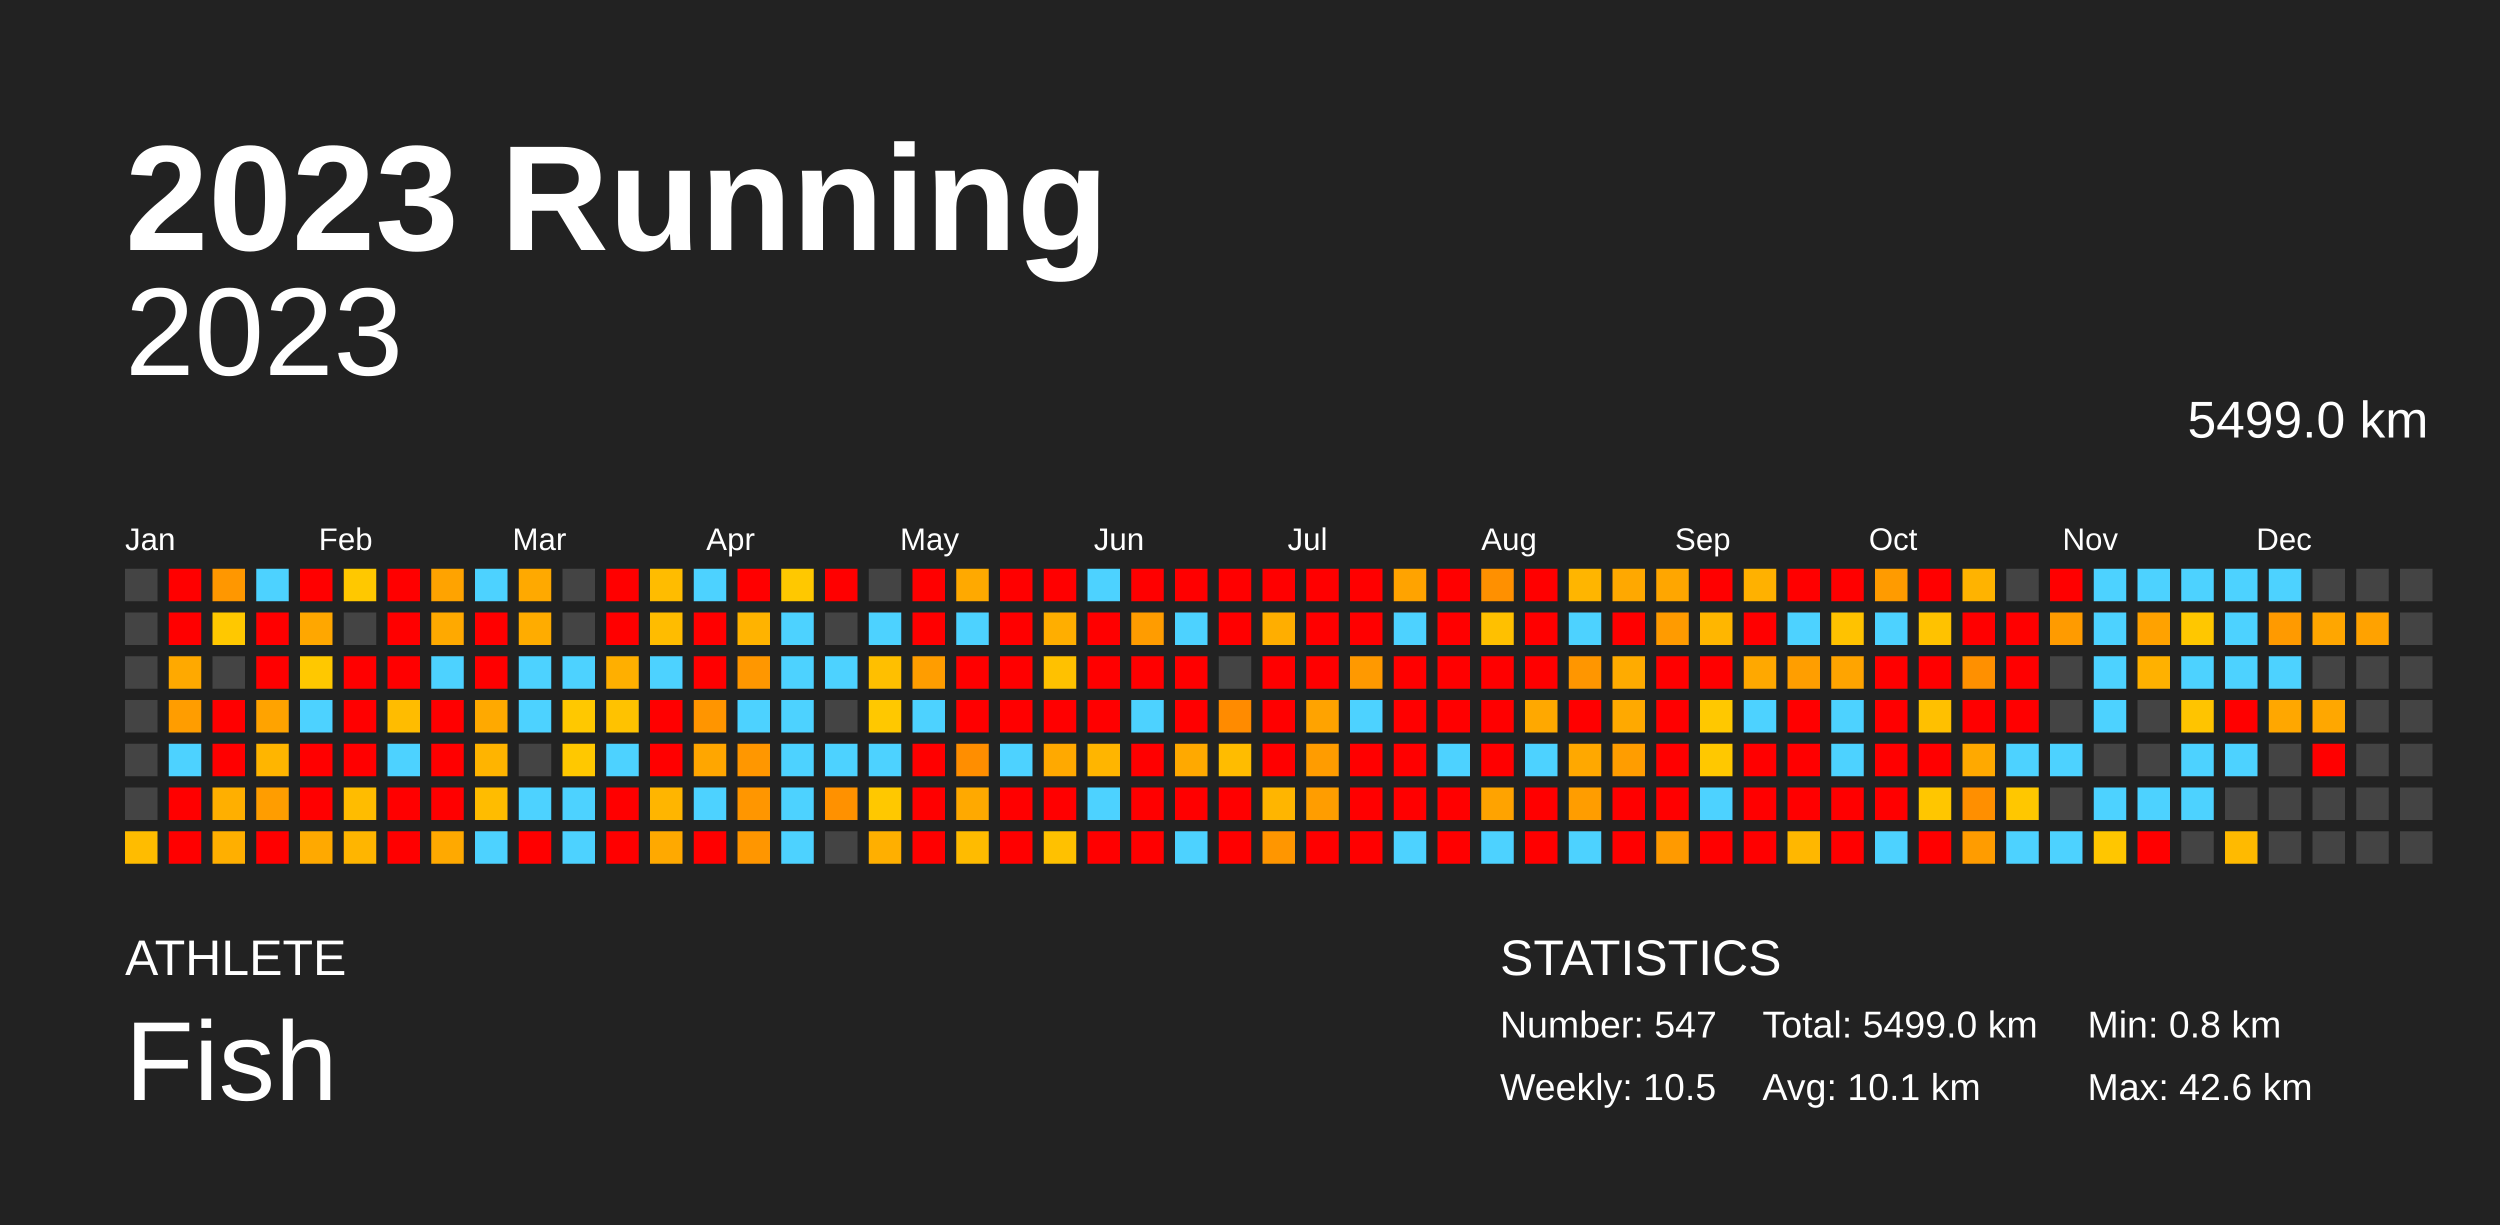
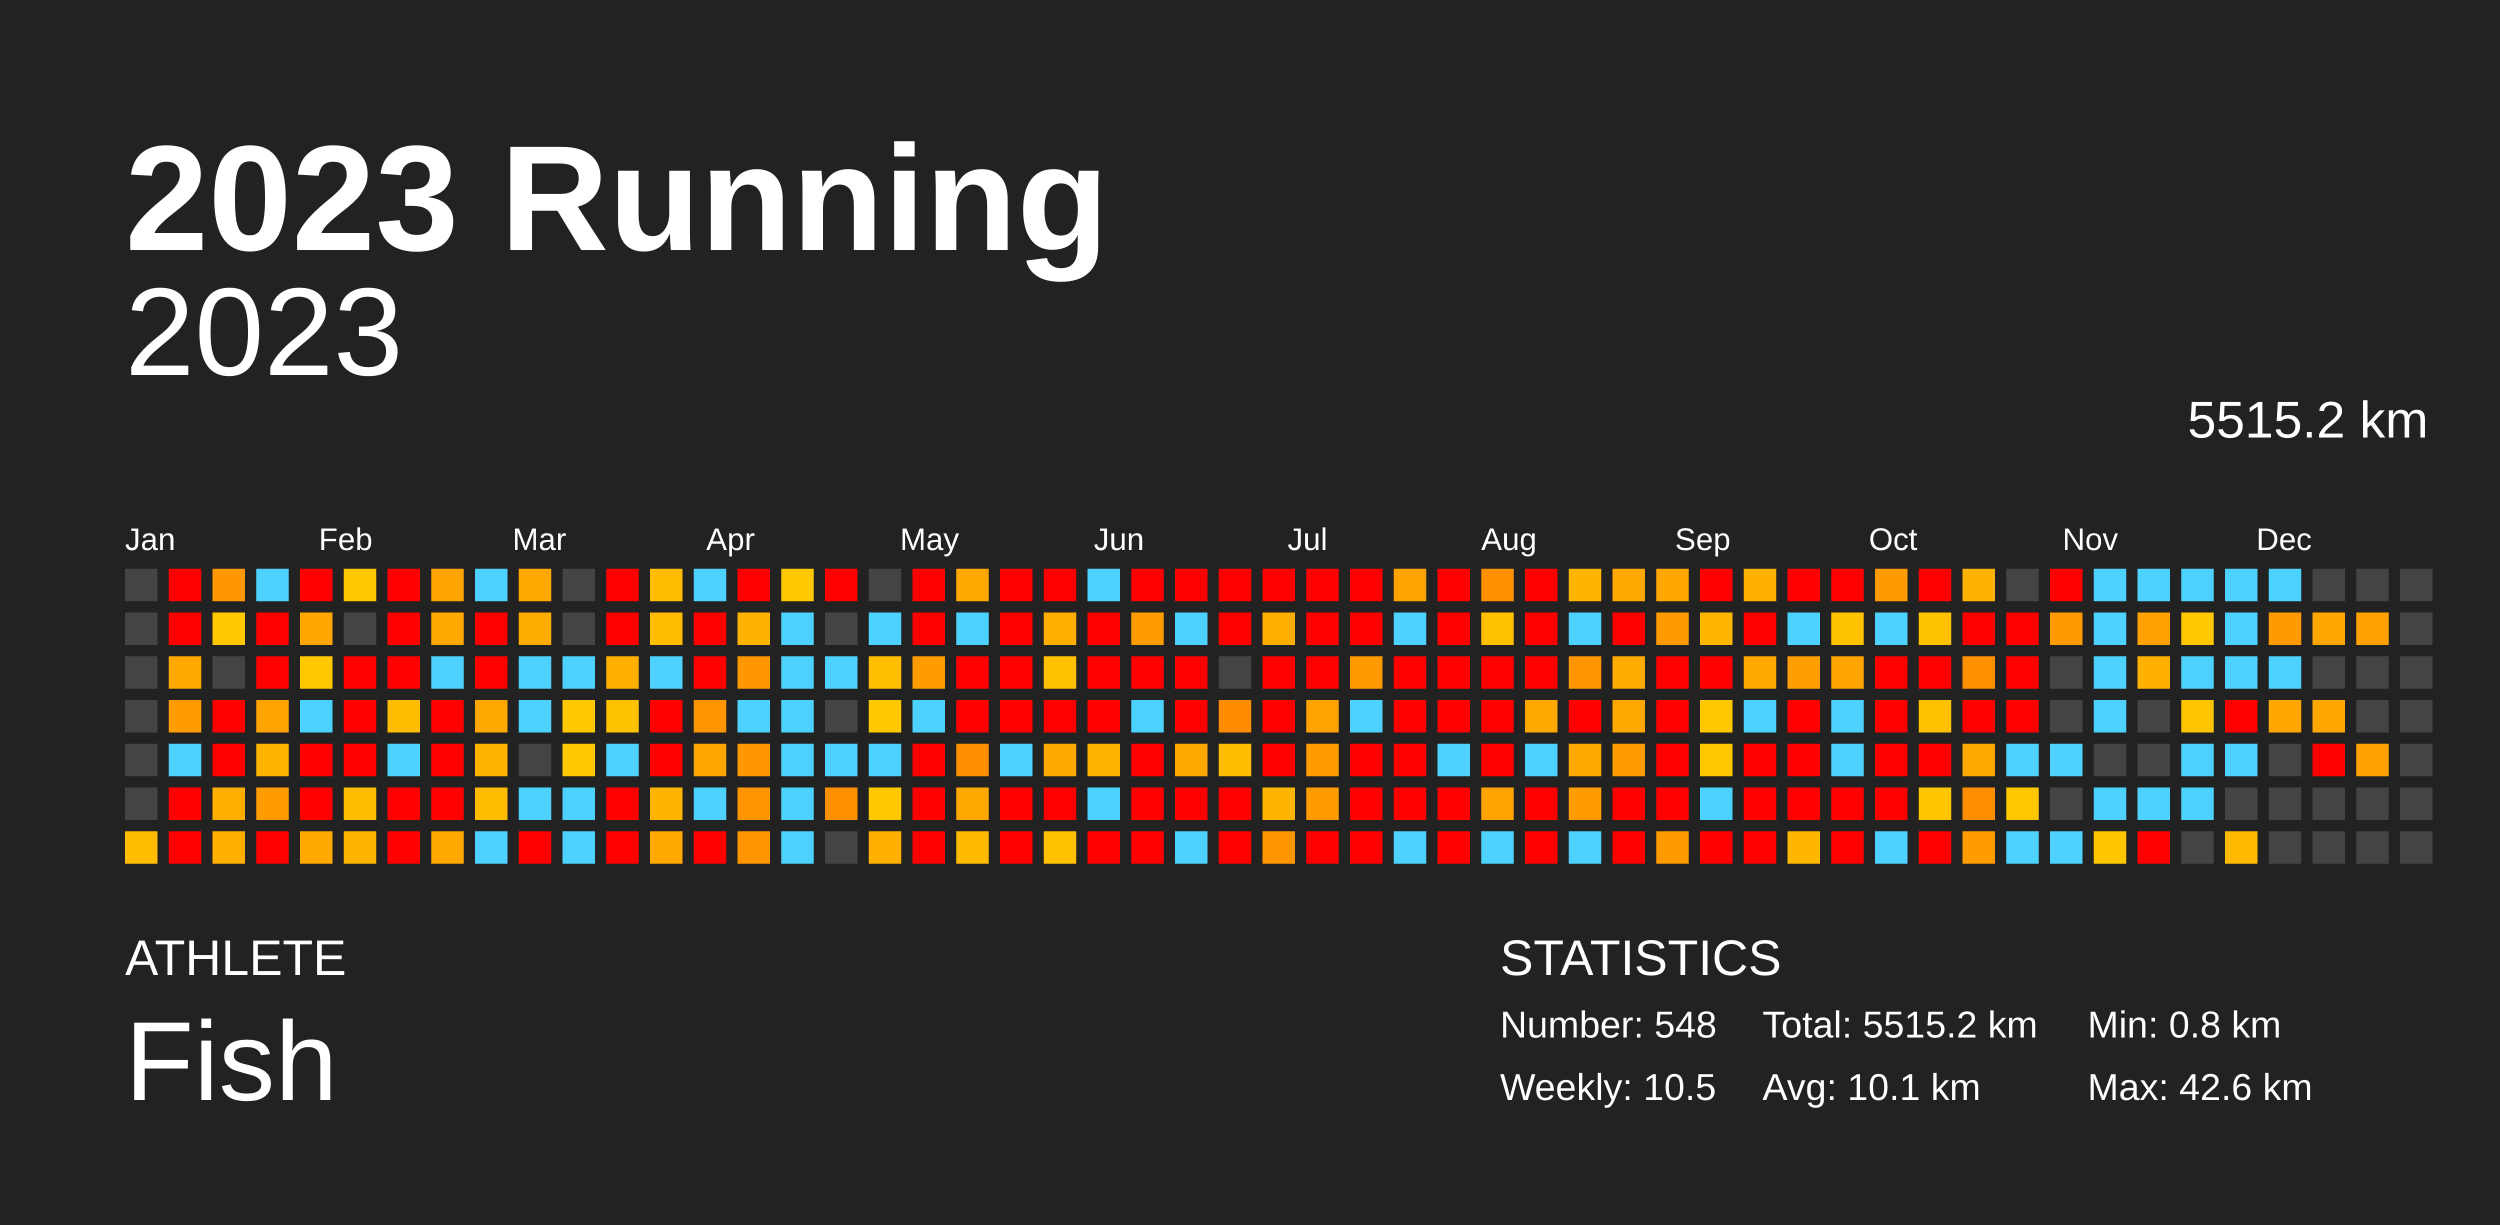
<svg xmlns="http://www.w3.org/2000/svg" baseProfile="full" height="98mm" version="1.1" viewBox="0,0,200,98" width="200mm">
  <defs />
  <rect fill="#222222" height="98" width="200" x="0" y="0" />
  <text fill="#FFFFFF" style="font-size:12px; font-family:Arial; font-weight:bold;" x="10" y="20">2023 Running</text>
  <text fill="#FFFFFF" style="font-size:4px; font-family:Arial" x="10" y="78">ATHLETE</text>
  <text fill="#FFFFFF" style="font-size:9px; font-family:Arial" x="10" y="88">Fish</text>
  <text fill="#FFFFFF" style="font-size:4px; font-family:Arial" x="120" y="78">STATISTICS</text>
-   <text fill="#FFFFFF" style="font-size:3px; font-family:Arial" x="120" y="83">Number: 547</text>
+   <text fill="#FFFFFF" style="font-size:3px; font-family:Arial" x="120" y="83">Number: 548</text>
  <text fill="#FFFFFF" style="font-size:3px; font-family:Arial" x="120" y="88">Weekly: 10.5</text>
-   <text fill="#FFFFFF" style="font-size:3px; font-family:Arial" x="141" y="83">Total: 5499.0 km</text>
+   <text fill="#FFFFFF" style="font-size:3px; font-family:Arial" x="141" y="83">Total: 5515.2 km</text>
  <text fill="#FFFFFF" style="font-size:3px; font-family:Arial" x="141" y="88">Avg: 10.1 km</text>
  <text fill="#FFFFFF" style="font-size:3px; font-family:Arial" x="167" y="83">Min: 0.8 km</text>
  <text fill="#FFFFFF" style="font-size:3px; font-family:Arial" x="167" y="88">Max: 42.6 km</text>
  <text alignment-baseline="hanging" fill="#FFFFFF" style="font-size:10.0px; font-family:Arial;" x="10" y="30">2023</text>
-   <text alignment-baseline="hanging" fill="#FFFFFF" style="font-size:4.125px; font-family:Arial;" x="175" y="35">5499.0 km</text>
+   <text alignment-baseline="hanging" fill="#FFFFFF" style="font-size:4.125px; font-family:Arial;" x="175" y="35">5515.2 km</text>
  <text fill="#FFFFFF" style="font-size:2.5px; font-family:Arial" x="10.0" y="44">Jan</text>
  <text fill="#FFFFFF" style="font-size:2.5px; font-family:Arial" x="25.5" y="44">Feb</text>
  <text fill="#FFFFFF" style="font-size:2.5px; font-family:Arial" x="41.0" y="44">Mar</text>
  <text fill="#FFFFFF" style="font-size:2.5px; font-family:Arial" x="56.5" y="44">Apr</text>
  <text fill="#FFFFFF" style="font-size:2.5px; font-family:Arial" x="72.0" y="44">May</text>
  <text fill="#FFFFFF" style="font-size:2.5px; font-family:Arial" x="87.5" y="44">Jun</text>
  <text fill="#FFFFFF" style="font-size:2.5px; font-family:Arial" x="103.0" y="44">Jul</text>
  <text fill="#FFFFFF" style="font-size:2.5px; font-family:Arial" x="118.5" y="44">Aug</text>
  <text fill="#FFFFFF" style="font-size:2.5px; font-family:Arial" x="134.0" y="44">Sep</text>
  <text fill="#FFFFFF" style="font-size:2.5px; font-family:Arial" x="149.5" y="44">Oct</text>
  <text fill="#FFFFFF" style="font-size:2.5px; font-family:Arial" x="165.0" y="44">Nov</text>
  <text fill="#FFFFFF" style="font-size:2.5px; font-family:Arial" x="180.5" y="44">Dec</text>
  <rect fill="#444444" height="2.6" width="2.6" x="10.0" y="45.5" />
  <rect fill="#444444" height="2.6" width="2.6" x="10.0" y="49.0" />
  <rect fill="#444444" height="2.6" width="2.6" x="10.0" y="52.5" />
  <rect fill="#444444" height="2.6" width="2.6" x="10.0" y="56.0" />
  <rect fill="#444444" height="2.6" width="2.6" x="10.0" y="59.5" />
  <rect fill="#444444" height="2.6" width="2.6" x="10.0" y="63.0" />
  <rect fill="#ffbc00" height="2.6" width="2.6" x="10.0" y="66.5" />
  <rect fill="red" height="2.6" width="2.6" x="13.5" y="45.5" />
  <rect fill="red" height="2.6" width="2.6" x="13.5" y="49.0" />
  <rect fill="#ffa900" height="2.6" width="2.6" x="13.5" y="52.5" />
  <rect fill="#ff9d00" height="2.6" width="2.6" x="13.5" y="56.0" />
  <rect fill="#4dd2ff" height="2.6" width="2.6" x="13.5" y="59.5" />
  <rect fill="red" height="2.6" width="2.6" x="13.5" y="63.0" />
  <rect fill="red" height="2.6" width="2.6" x="13.5" y="66.5" />
  <rect fill="#ff9700" height="2.6" width="2.6" x="17.0" y="45.5" />
  <rect fill="#ffc800" height="2.6" width="2.6" x="17.0" y="49.0" />
  <rect fill="#444444" height="2.6" width="2.6" x="17.0" y="52.5" />
  <rect fill="red" height="2.6" width="2.6" x="17.0" y="56.0" />
  <rect fill="red" height="2.6" width="2.6" x="17.0" y="59.5" />
  <rect fill="#ffaf00" height="2.6" width="2.6" x="17.0" y="63.0" />
  <rect fill="#ffaf00" height="2.6" width="2.6" x="17.0" y="66.5" />
  <rect fill="#4dd2ff" height="2.6" width="2.6" x="20.5" y="45.5" />
  <rect fill="red" height="2.6" width="2.6" x="20.5" y="49.0" />
  <rect fill="red" height="2.6" width="2.6" x="20.5" y="52.5" />
  <rect fill="#ffa300" height="2.6" width="2.6" x="20.5" y="56.0" />
  <rect fill="#ffb500" height="2.6" width="2.6" x="20.5" y="59.5" />
  <rect fill="#ff9d00" height="2.6" width="2.6" x="20.5" y="63.0" />
  <rect fill="red" height="2.6" width="2.6" x="20.5" y="66.5" />
  <rect fill="red" height="2.6" width="2.6" x="24.0" y="45.5" />
  <rect fill="#ffa700" height="2.6" width="2.6" x="24.0" y="49.0" />
  <rect fill="#ffc800" height="2.6" width="2.6" x="24.0" y="52.5" />
  <rect fill="#4dd2ff" height="2.6" width="2.6" x="24.0" y="56.0" />
  <rect fill="red" height="2.6" width="2.6" x="24.0" y="59.5" />
  <rect fill="red" height="2.6" width="2.6" x="24.0" y="63.0" />
  <rect fill="#ffa900" height="2.6" width="2.6" x="24.0" y="66.5" />
  <rect fill="#ffc800" height="2.6" width="2.6" x="27.5" y="45.5" />
  <rect fill="#444444" height="2.6" width="2.6" x="27.5" y="49.0" />
  <rect fill="red" height="2.6" width="2.6" x="27.5" y="52.5" />
  <rect fill="red" height="2.6" width="2.6" x="27.5" y="56.0" />
  <rect fill="red" height="2.6" width="2.6" x="27.5" y="59.5" />
  <rect fill="#ffbc00" height="2.6" width="2.6" x="27.5" y="63.0" />
  <rect fill="#ffb500" height="2.6" width="2.6" x="27.5" y="66.5" />
  <rect fill="red" height="2.6" width="2.6" x="31.0" y="45.5" />
  <rect fill="red" height="2.6" width="2.6" x="31.0" y="49.0" />
  <rect fill="red" height="2.6" width="2.6" x="31.0" y="52.5" />
  <rect fill="#ffbc00" height="2.6" width="2.6" x="31.0" y="56.0" />
  <rect fill="#4dd2ff" height="2.6" width="2.6" x="31.0" y="59.5" />
  <rect fill="red" height="2.6" width="2.6" x="31.0" y="63.0" />
  <rect fill="red" height="2.6" width="2.6" x="31.0" y="66.5" />
  <rect fill="#ffa300" height="2.6" width="2.6" x="34.5" y="45.5" />
  <rect fill="#ffa900" height="2.6" width="2.6" x="34.5" y="49.0" />
  <rect fill="#4dd2ff" height="2.6" width="2.6" x="34.5" y="52.5" />
  <rect fill="red" height="2.6" width="2.6" x="34.5" y="56.0" />
  <rect fill="red" height="2.6" width="2.6" x="34.5" y="59.5" />
  <rect fill="red" height="2.6" width="2.6" x="34.5" y="63.0" />
  <rect fill="#ffa900" height="2.6" width="2.6" x="34.5" y="66.5" />
  <rect fill="#4dd2ff" height="2.6" width="2.6" x="38.0" y="45.5" />
  <rect fill="red" height="2.6" width="2.6" x="38.0" y="49.0" />
  <rect fill="red" height="2.6" width="2.6" x="38.0" y="52.5" />
  <rect fill="#ffa900" height="2.6" width="2.6" x="38.0" y="56.0" />
  <rect fill="#ffb400" height="2.6" width="2.6" x="38.0" y="59.5" />
  <rect fill="#ffbc00" height="2.6" width="2.6" x="38.0" y="63.0" />
  <rect fill="#4dd2ff" height="2.6" width="2.6" x="38.0" y="66.5" />
  <rect fill="#ffa900" height="2.6" width="2.6" x="41.5" y="45.5" />
  <rect fill="#ffac00" height="2.6" width="2.6" x="41.5" y="49.0" />
  <rect fill="#4dd2ff" height="2.6" width="2.6" x="41.5" y="52.5" />
  <rect fill="#4dd2ff" height="2.6" width="2.6" x="41.5" y="56.0" />
  <rect fill="#444444" height="2.6" width="2.6" x="41.5" y="59.5" />
  <rect fill="#4dd2ff" height="2.6" width="2.6" x="41.5" y="63.0" />
  <rect fill="red" height="2.6" width="2.6" x="41.5" y="66.5" />
  <rect fill="#444444" height="2.6" width="2.6" x="45.0" y="45.5" />
  <rect fill="#444444" height="2.6" width="2.6" x="45.0" y="49.0" />
  <rect fill="#4dd2ff" height="2.6" width="2.6" x="45.0" y="52.5" />
  <rect fill="#ffc800" height="2.6" width="2.6" x="45.0" y="56.0" />
  <rect fill="#ffc800" height="2.6" width="2.6" x="45.0" y="59.5" />
  <rect fill="#4dd2ff" height="2.6" width="2.6" x="45.0" y="63.0" />
  <rect fill="#4dd2ff" height="2.6" width="2.6" x="45.0" y="66.5" />
  <rect fill="red" height="2.6" width="2.6" x="48.5" y="45.5" />
  <rect fill="red" height="2.6" width="2.6" x="48.5" y="49.0" />
  <rect fill="#ffaf00" height="2.6" width="2.6" x="48.5" y="52.5" />
  <rect fill="#ffc200" height="2.6" width="2.6" x="48.5" y="56.0" />
  <rect fill="#4dd2ff" height="2.6" width="2.6" x="48.5" y="59.5" />
  <rect fill="red" height="2.6" width="2.6" x="48.5" y="63.0" />
  <rect fill="red" height="2.6" width="2.6" x="48.5" y="66.5" />
  <rect fill="#ffbc00" height="2.6" width="2.6" x="52.0" y="45.5" />
  <rect fill="#ffbc00" height="2.6" width="2.6" x="52.0" y="49.0" />
  <rect fill="#4dd2ff" height="2.6" width="2.6" x="52.0" y="52.5" />
  <rect fill="red" height="2.6" width="2.6" x="52.0" y="56.0" />
  <rect fill="red" height="2.6" width="2.6" x="52.0" y="59.5" />
  <rect fill="#ffb500" height="2.6" width="2.6" x="52.0" y="63.0" />
  <rect fill="#ffa900" height="2.6" width="2.6" x="52.0" y="66.5" />
  <rect fill="#4dd2ff" height="2.6" width="2.6" x="55.5" y="45.5" />
  <rect fill="red" height="2.6" width="2.6" x="55.5" y="49.0" />
  <rect fill="red" height="2.6" width="2.6" x="55.5" y="52.5" />
  <rect fill="#ff9500" height="2.6" width="2.6" x="55.5" y="56.0" />
  <rect fill="#ffa600" height="2.6" width="2.6" x="55.5" y="59.5" />
  <rect fill="#4dd2ff" height="2.6" width="2.6" x="55.5" y="63.0" />
  <rect fill="red" height="2.6" width="2.6" x="55.5" y="66.5" />
  <rect fill="red" height="2.6" width="2.6" x="59.0" y="45.5" />
  <rect fill="#ffb300" height="2.6" width="2.6" x="59.0" y="49.0" />
  <rect fill="#ff9700" height="2.6" width="2.6" x="59.0" y="52.5" />
  <rect fill="#4dd2ff" height="2.6" width="2.6" x="59.0" y="56.0" />
  <rect fill="#ff9700" height="2.6" width="2.6" x="59.0" y="59.5" />
  <rect fill="#ff9600" height="2.6" width="2.6" x="59.0" y="63.0" />
  <rect fill="#ff9600" height="2.6" width="2.6" x="59.0" y="66.5" />
  <rect fill="#ffc800" height="2.6" width="2.6" x="62.5" y="45.5" />
  <rect fill="#4dd2ff" height="2.6" width="2.6" x="62.5" y="49.0" />
  <rect fill="#4dd2ff" height="2.6" width="2.6" x="62.5" y="52.5" />
  <rect fill="#4dd2ff" height="2.6" width="2.6" x="62.5" y="56.0" />
  <rect fill="#4dd2ff" height="2.6" width="2.6" x="62.5" y="59.5" />
  <rect fill="#4dd2ff" height="2.6" width="2.6" x="62.5" y="63.0" />
  <rect fill="#4dd2ff" height="2.6" width="2.6" x="62.5" y="66.5" />
  <rect fill="red" height="2.6" width="2.6" x="66.0" y="45.5" />
  <rect fill="#444444" height="2.6" width="2.6" x="66.0" y="49.0" />
  <rect fill="#4dd2ff" height="2.6" width="2.6" x="66.0" y="52.5" />
  <rect fill="#444444" height="2.6" width="2.6" x="66.0" y="56.0" />
  <rect fill="#4dd2ff" height="2.6" width="2.6" x="66.0" y="59.5" />
  <rect fill="#ff9100" height="2.6" width="2.6" x="66.0" y="63.0" />
  <rect fill="#444444" height="2.6" width="2.6" x="66.0" y="66.5" />
  <rect fill="#444444" height="2.6" width="2.6" x="69.5" y="45.5" />
  <rect fill="#4dd2ff" height="2.6" width="2.6" x="69.5" y="49.0" />
  <rect fill="#ffbf00" height="2.6" width="2.6" x="69.5" y="52.5" />
  <rect fill="#ffc800" height="2.6" width="2.6" x="69.5" y="56.0" />
  <rect fill="#4dd2ff" height="2.6" width="2.6" x="69.5" y="59.5" />
  <rect fill="#ffc800" height="2.6" width="2.6" x="69.5" y="63.0" />
  <rect fill="#ffaf00" height="2.6" width="2.6" x="69.5" y="66.5" />
  <rect fill="red" height="2.6" width="2.6" x="73.0" y="45.5" />
  <rect fill="red" height="2.6" width="2.6" x="73.0" y="49.0" />
  <rect fill="#ff9d00" height="2.6" width="2.6" x="73.0" y="52.5" />
  <rect fill="#4dd2ff" height="2.6" width="2.6" x="73.0" y="56.0" />
  <rect fill="red" height="2.6" width="2.6" x="73.0" y="59.5" />
  <rect fill="red" height="2.6" width="2.6" x="73.0" y="63.0" />
  <rect fill="red" height="2.6" width="2.6" x="73.0" y="66.5" />
  <rect fill="#ffa900" height="2.6" width="2.6" x="76.5" y="45.5" />
  <rect fill="#4dd2ff" height="2.6" width="2.6" x="76.5" y="49.0" />
  <rect fill="red" height="2.6" width="2.6" x="76.5" y="52.5" />
  <rect fill="red" height="2.6" width="2.6" x="76.5" y="56.0" />
  <rect fill="#ff8e00" height="2.6" width="2.6" x="76.5" y="59.5" />
  <rect fill="#ffa900" height="2.6" width="2.6" x="76.5" y="63.0" />
  <rect fill="#ffbb00" height="2.6" width="2.6" x="76.5" y="66.5" />
  <rect fill="red" height="2.6" width="2.6" x="80.0" y="45.5" />
  <rect fill="red" height="2.6" width="2.6" x="80.0" y="49.0" />
  <rect fill="red" height="2.6" width="2.6" x="80.0" y="52.5" />
  <rect fill="red" height="2.6" width="2.6" x="80.0" y="56.0" />
  <rect fill="#4dd2ff" height="2.6" width="2.6" x="80.0" y="59.5" />
  <rect fill="red" height="2.6" width="2.6" x="80.0" y="63.0" />
  <rect fill="red" height="2.6" width="2.6" x="80.0" y="66.5" />
  <rect fill="red" height="2.6" width="2.6" x="83.5" y="45.5" />
  <rect fill="#ffae00" height="2.6" width="2.6" x="83.5" y="49.0" />
  <rect fill="#ffc100" height="2.6" width="2.6" x="83.5" y="52.5" />
  <rect fill="red" height="2.6" width="2.6" x="83.5" y="56.0" />
  <rect fill="#ffa900" height="2.6" width="2.6" x="83.5" y="59.5" />
  <rect fill="red" height="2.6" width="2.6" x="83.5" y="63.0" />
  <rect fill="#ffc100" height="2.6" width="2.6" x="83.5" y="66.5" />
  <rect fill="#4dd2ff" height="2.6" width="2.6" x="87.0" y="45.5" />
  <rect fill="red" height="2.6" width="2.6" x="87.0" y="49.0" />
  <rect fill="red" height="2.6" width="2.6" x="87.0" y="52.5" />
  <rect fill="red" height="2.6" width="2.6" x="87.0" y="56.0" />
  <rect fill="#ffb500" height="2.6" width="2.6" x="87.0" y="59.5" />
  <rect fill="#4dd2ff" height="2.6" width="2.6" x="87.0" y="63.0" />
  <rect fill="red" height="2.6" width="2.6" x="87.0" y="66.5" />
  <rect fill="red" height="2.6" width="2.6" x="90.5" y="45.5" />
  <rect fill="#ff9c00" height="2.6" width="2.6" x="90.5" y="49.0" />
  <rect fill="red" height="2.6" width="2.6" x="90.5" y="52.5" />
  <rect fill="#4dd2ff" height="2.6" width="2.6" x="90.5" y="56.0" />
  <rect fill="red" height="2.6" width="2.6" x="90.5" y="59.5" />
  <rect fill="red" height="2.6" width="2.6" x="90.5" y="63.0" />
  <rect fill="red" height="2.6" width="2.6" x="90.5" y="66.5" />
  <rect fill="red" height="2.6" width="2.6" x="94.0" y="45.5" />
  <rect fill="#4dd2ff" height="2.6" width="2.6" x="94.0" y="49.0" />
  <rect fill="red" height="2.6" width="2.6" x="94.0" y="52.5" />
  <rect fill="red" height="2.6" width="2.6" x="94.0" y="56.0" />
  <rect fill="#ffa900" height="2.6" width="2.6" x="94.0" y="59.5" />
  <rect fill="red" height="2.6" width="2.6" x="94.0" y="63.0" />
  <rect fill="#4dd2ff" height="2.6" width="2.6" x="94.0" y="66.5" />
  <rect fill="red" height="2.6" width="2.6" x="97.5" y="45.5" />
  <rect fill="red" height="2.6" width="2.6" x="97.5" y="49.0" />
  <rect fill="#444444" height="2.6" width="2.6" x="97.5" y="52.5" />
  <rect fill="#ff8b00" height="2.6" width="2.6" x="97.5" y="56.0" />
  <rect fill="#ffbc00" height="2.6" width="2.6" x="97.5" y="59.5" />
  <rect fill="red" height="2.6" width="2.6" x="97.5" y="63.0" />
  <rect fill="red" height="2.6" width="2.6" x="97.5" y="66.5" />
  <rect fill="red" height="2.6" width="2.6" x="101.0" y="45.5" />
  <rect fill="#ffae00" height="2.6" width="2.6" x="101.0" y="49.0" />
  <rect fill="red" height="2.6" width="2.6" x="101.0" y="52.5" />
  <rect fill="red" height="2.6" width="2.6" x="101.0" y="56.0" />
  <rect fill="red" height="2.6" width="2.6" x="101.0" y="59.5" />
  <rect fill="#ffb500" height="2.6" width="2.6" x="101.0" y="63.0" />
  <rect fill="#ff9600" height="2.6" width="2.6" x="101.0" y="66.5" />
  <rect fill="red" height="2.6" width="2.6" x="104.5" y="45.5" />
  <rect fill="red" height="2.6" width="2.6" x="104.5" y="49.0" />
  <rect fill="red" height="2.6" width="2.6" x="104.5" y="52.5" />
  <rect fill="#ffa300" height="2.6" width="2.6" x="104.5" y="56.0" />
  <rect fill="#ff9c00" height="2.6" width="2.6" x="104.5" y="59.5" />
  <rect fill="#ff9d00" height="2.6" width="2.6" x="104.5" y="63.0" />
  <rect fill="red" height="2.6" width="2.6" x="104.5" y="66.5" />
  <rect fill="red" height="2.6" width="2.6" x="108.0" y="45.5" />
  <rect fill="red" height="2.6" width="2.6" x="108.0" y="49.0" />
  <rect fill="#ff9900" height="2.6" width="2.6" x="108.0" y="52.5" />
  <rect fill="#4dd2ff" height="2.6" width="2.6" x="108.0" y="56.0" />
  <rect fill="red" height="2.6" width="2.6" x="108.0" y="59.5" />
  <rect fill="red" height="2.6" width="2.6" x="108.0" y="63.0" />
  <rect fill="red" height="2.6" width="2.6" x="108.0" y="66.5" />
  <rect fill="#ffa300" height="2.6" width="2.6" x="111.5" y="45.5" />
  <rect fill="#4dd2ff" height="2.6" width="2.6" x="111.5" y="49.0" />
  <rect fill="red" height="2.6" width="2.6" x="111.5" y="52.5" />
  <rect fill="red" height="2.6" width="2.6" x="111.5" y="56.0" />
  <rect fill="red" height="2.6" width="2.6" x="111.5" y="59.5" />
  <rect fill="red" height="2.6" width="2.6" x="111.5" y="63.0" />
  <rect fill="#4dd2ff" height="2.6" width="2.6" x="111.5" y="66.5" />
  <rect fill="red" height="2.6" width="2.6" x="115.0" y="45.5" />
  <rect fill="red" height="2.6" width="2.6" x="115.0" y="49.0" />
  <rect fill="red" height="2.6" width="2.6" x="115.0" y="52.5" />
  <rect fill="red" height="2.6" width="2.6" x="115.0" y="56.0" />
  <rect fill="#4dd2ff" height="2.6" width="2.6" x="115.0" y="59.5" />
  <rect fill="red" height="2.6" width="2.6" x="115.0" y="63.0" />
  <rect fill="red" height="2.6" width="2.6" x="115.0" y="66.5" />
  <rect fill="#ff9000" height="2.6" width="2.6" x="118.5" y="45.5" />
  <rect fill="#ffc000" height="2.6" width="2.6" x="118.5" y="49.0" />
  <rect fill="red" height="2.6" width="2.6" x="118.5" y="52.5" />
  <rect fill="red" height="2.6" width="2.6" x="118.5" y="56.0" />
  <rect fill="red" height="2.6" width="2.6" x="118.5" y="59.5" />
  <rect fill="#ffa300" height="2.6" width="2.6" x="118.5" y="63.0" />
  <rect fill="#4dd2ff" height="2.6" width="2.6" x="118.5" y="66.5" />
  <rect fill="red" height="2.6" width="2.6" x="122.0" y="45.5" />
  <rect fill="red" height="2.6" width="2.6" x="122.0" y="49.0" />
  <rect fill="red" height="2.6" width="2.6" x="122.0" y="52.5" />
  <rect fill="#ffa800" height="2.6" width="2.6" x="122.0" y="56.0" />
  <rect fill="#4dd2ff" height="2.6" width="2.6" x="122.0" y="59.5" />
  <rect fill="red" height="2.6" width="2.6" x="122.0" y="63.0" />
  <rect fill="red" height="2.6" width="2.6" x="122.0" y="66.5" />
  <rect fill="#ffb500" height="2.6" width="2.6" x="125.5" y="45.5" />
  <rect fill="#4dd2ff" height="2.6" width="2.6" x="125.5" y="49.0" />
  <rect fill="#ff9600" height="2.6" width="2.6" x="125.5" y="52.5" />
  <rect fill="red" height="2.6" width="2.6" x="125.5" y="56.0" />
  <rect fill="#ffa800" height="2.6" width="2.6" x="125.5" y="59.5" />
  <rect fill="#ff9d00" height="2.6" width="2.6" x="125.5" y="63.0" />
  <rect fill="#4dd2ff" height="2.6" width="2.6" x="125.5" y="66.5" />
  <rect fill="#ffa800" height="2.6" width="2.6" x="129.0" y="45.5" />
  <rect fill="red" height="2.6" width="2.6" x="129.0" y="49.0" />
  <rect fill="#ffab00" height="2.6" width="2.6" x="129.0" y="52.5" />
  <rect fill="#ffa900" height="2.6" width="2.6" x="129.0" y="56.0" />
  <rect fill="#ff9d00" height="2.6" width="2.6" x="129.0" y="59.5" />
  <rect fill="red" height="2.6" width="2.6" x="129.0" y="63.0" />
  <rect fill="red" height="2.6" width="2.6" x="129.0" y="66.5" />
  <rect fill="#ffa600" height="2.6" width="2.6" x="132.5" y="45.5" />
  <rect fill="#ff9b00" height="2.6" width="2.6" x="132.5" y="49.0" />
  <rect fill="red" height="2.6" width="2.6" x="132.5" y="52.5" />
  <rect fill="red" height="2.6" width="2.6" x="132.5" y="56.0" />
  <rect fill="red" height="2.6" width="2.6" x="132.5" y="59.5" />
  <rect fill="red" height="2.6" width="2.6" x="132.5" y="63.0" />
  <rect fill="#ff9a00" height="2.6" width="2.6" x="132.5" y="66.5" />
  <rect fill="red" height="2.6" width="2.6" x="136.0" y="45.5" />
  <rect fill="#ffb600" height="2.6" width="2.6" x="136.0" y="49.0" />
  <rect fill="red" height="2.6" width="2.6" x="136.0" y="52.5" />
  <rect fill="#ffc800" height="2.6" width="2.6" x="136.0" y="56.0" />
  <rect fill="#ffc800" height="2.6" width="2.6" x="136.0" y="59.5" />
  <rect fill="#4dd2ff" height="2.6" width="2.6" x="136.0" y="63.0" />
  <rect fill="red" height="2.6" width="2.6" x="136.0" y="66.5" />
  <rect fill="#ffb100" height="2.6" width="2.6" x="139.5" y="45.5" />
  <rect fill="red" height="2.6" width="2.6" x="139.5" y="49.0" />
  <rect fill="#ffa800" height="2.6" width="2.6" x="139.5" y="52.5" />
  <rect fill="#4dd2ff" height="2.6" width="2.6" x="139.5" y="56.0" />
  <rect fill="red" height="2.6" width="2.6" x="139.5" y="59.5" />
  <rect fill="red" height="2.6" width="2.6" x="139.5" y="63.0" />
  <rect fill="red" height="2.6" width="2.6" x="139.5" y="66.5" />
  <rect fill="red" height="2.6" width="2.6" x="143.0" y="45.5" />
  <rect fill="#4dd2ff" height="2.6" width="2.6" x="143.0" y="49.0" />
  <rect fill="#ff9e00" height="2.6" width="2.6" x="143.0" y="52.5" />
  <rect fill="red" height="2.6" width="2.6" x="143.0" y="56.0" />
  <rect fill="red" height="2.6" width="2.6" x="143.0" y="59.5" />
  <rect fill="red" height="2.6" width="2.6" x="143.0" y="63.0" />
  <rect fill="#ffb700" height="2.6" width="2.6" x="143.0" y="66.5" />
  <rect fill="red" height="2.6" width="2.6" x="146.5" y="45.5" />
  <rect fill="#ffc200" height="2.6" width="2.6" x="146.5" y="49.0" />
  <rect fill="#ffa400" height="2.6" width="2.6" x="146.5" y="52.5" />
  <rect fill="#4dd2ff" height="2.6" width="2.6" x="146.5" y="56.0" />
  <rect fill="#4dd2ff" height="2.6" width="2.6" x="146.5" y="59.5" />
  <rect fill="red" height="2.6" width="2.6" x="146.5" y="63.0" />
  <rect fill="red" height="2.6" width="2.6" x="146.5" y="66.5" />
  <rect fill="#ff9b00" height="2.6" width="2.6" x="150.0" y="45.5" />
  <rect fill="#4dd2ff" height="2.6" width="2.6" x="150.0" y="49.0" />
  <rect fill="red" height="2.6" width="2.6" x="150.0" y="52.5" />
  <rect fill="red" height="2.6" width="2.6" x="150.0" y="56.0" />
  <rect fill="red" height="2.6" width="2.6" x="150.0" y="59.5" />
  <rect fill="red" height="2.6" width="2.6" x="150.0" y="63.0" />
  <rect fill="#4dd2ff" height="2.6" width="2.6" x="150.0" y="66.5" />
  <rect fill="red" height="2.6" width="2.6" x="153.5" y="45.5" />
  <rect fill="#ffc200" height="2.6" width="2.6" x="153.5" y="49.0" />
  <rect fill="red" height="2.6" width="2.6" x="153.5" y="52.5" />
  <rect fill="#ffc000" height="2.6" width="2.6" x="153.5" y="56.0" />
  <rect fill="red" height="2.6" width="2.6" x="153.5" y="59.5" />
  <rect fill="#ffc600" height="2.6" width="2.6" x="153.5" y="63.0" />
  <rect fill="red" height="2.6" width="2.6" x="153.5" y="66.5" />
  <rect fill="#ffb300" height="2.6" width="2.6" x="157.0" y="45.5" />
  <rect fill="red" height="2.6" width="2.6" x="157.0" y="49.0" />
  <rect fill="#ff9000" height="2.6" width="2.6" x="157.0" y="52.5" />
  <rect fill="red" height="2.6" width="2.6" x="157.0" y="56.0" />
  <rect fill="#ffa900" height="2.6" width="2.6" x="157.0" y="59.5" />
  <rect fill="#ff8f00" height="2.6" width="2.6" x="157.0" y="63.0" />
  <rect fill="#ff9c00" height="2.6" width="2.6" x="157.0" y="66.5" />
  <rect fill="#444444" height="2.6" width="2.6" x="160.5" y="45.5" />
  <rect fill="red" height="2.6" width="2.6" x="160.5" y="49.0" />
  <rect fill="red" height="2.6" width="2.6" x="160.5" y="52.5" />
  <rect fill="red" height="2.6" width="2.6" x="160.5" y="56.0" />
  <rect fill="#4dd2ff" height="2.6" width="2.6" x="160.5" y="59.5" />
  <rect fill="#ffc700" height="2.6" width="2.6" x="160.5" y="63.0" />
  <rect fill="#4dd2ff" height="2.6" width="2.6" x="160.5" y="66.5" />
  <rect fill="red" height="2.6" width="2.6" x="164.0" y="45.5" />
  <rect fill="#ff9b00" height="2.6" width="2.6" x="164.0" y="49.0" />
  <rect fill="#444444" height="2.6" width="2.6" x="164.0" y="52.5" />
  <rect fill="#444444" height="2.6" width="2.6" x="164.0" y="56.0" />
  <rect fill="#4dd2ff" height="2.6" width="2.6" x="164.0" y="59.5" />
  <rect fill="#444444" height="2.6" width="2.6" x="164.0" y="63.0" />
  <rect fill="#4dd2ff" height="2.6" width="2.6" x="164.0" y="66.5" />
  <rect fill="#4dd2ff" height="2.6" width="2.6" x="167.5" y="45.5" />
  <rect fill="#4dd2ff" height="2.6" width="2.6" x="167.5" y="49.0" />
  <rect fill="#4dd2ff" height="2.6" width="2.6" x="167.5" y="52.5" />
  <rect fill="#4dd2ff" height="2.6" width="2.6" x="167.5" y="56.0" />
  <rect fill="#444444" height="2.6" width="2.6" x="167.5" y="59.5" />
  <rect fill="#4dd2ff" height="2.6" width="2.6" x="167.5" y="63.0" />
  <rect fill="#ffc600" height="2.6" width="2.6" x="167.5" y="66.5" />
  <rect fill="#4dd2ff" height="2.6" width="2.6" x="171.0" y="45.5" />
  <rect fill="#ffa200" height="2.6" width="2.6" x="171.0" y="49.0" />
  <rect fill="#ffb100" height="2.6" width="2.6" x="171.0" y="52.5" />
  <rect fill="#444444" height="2.6" width="2.6" x="171.0" y="56.0" />
  <rect fill="#444444" height="2.6" width="2.6" x="171.0" y="59.5" />
  <rect fill="#4dd2ff" height="2.6" width="2.6" x="171.0" y="63.0" />
  <rect fill="red" height="2.6" width="2.6" x="171.0" y="66.5" />
  <rect fill="#4dd2ff" height="2.6" width="2.6" x="174.5" y="45.5" />
  <rect fill="#ffc700" height="2.6" width="2.6" x="174.5" y="49.0" />
  <rect fill="#4dd2ff" height="2.6" width="2.6" x="174.5" y="52.5" />
  <rect fill="#ffc400" height="2.6" width="2.6" x="174.5" y="56.0" />
  <rect fill="#4dd2ff" height="2.6" width="2.6" x="174.5" y="59.5" />
  <rect fill="#4dd2ff" height="2.6" width="2.6" x="174.5" y="63.0" />
  <rect fill="#444444" height="2.6" width="2.6" x="174.5" y="66.5" />
  <rect fill="#4dd2ff" height="2.6" width="2.6" x="178.0" y="45.5" />
  <rect fill="#4dd2ff" height="2.6" width="2.6" x="178.0" y="49.0" />
  <rect fill="#4dd2ff" height="2.6" width="2.6" x="178.0" y="52.5" />
  <rect fill="red" height="2.6" width="2.6" x="178.0" y="56.0" />
  <rect fill="#4dd2ff" height="2.6" width="2.6" x="178.0" y="59.5" />
  <rect fill="#444444" height="2.6" width="2.6" x="178.0" y="63.0" />
  <rect fill="#ffba00" height="2.6" width="2.6" x="178.0" y="66.5" />
  <rect fill="#4dd2ff" height="2.6" width="2.6" x="181.5" y="45.5" />
  <rect fill="#ff9a00" height="2.6" width="2.6" x="181.5" y="49.0" />
  <rect fill="#4dd2ff" height="2.6" width="2.6" x="181.5" y="52.5" />
  <rect fill="#ffa700" height="2.6" width="2.6" x="181.5" y="56.0" />
  <rect fill="#444444" height="2.6" width="2.6" x="181.5" y="59.5" />
  <rect fill="#444444" height="2.6" width="2.6" x="181.5" y="63.0" />
  <rect fill="#444444" height="2.6" width="2.6" x="181.5" y="66.5" />
  <rect fill="#444444" height="2.6" width="2.6" x="185.0" y="45.5" />
  <rect fill="#ffa600" height="2.6" width="2.6" x="185.0" y="49.0" />
  <rect fill="#444444" height="2.6" width="2.6" x="185.0" y="52.5" />
  <rect fill="#ffa700" height="2.6" width="2.6" x="185.0" y="56.0" />
  <rect fill="red" height="2.6" width="2.6" x="185.0" y="59.5" />
  <rect fill="#444444" height="2.6" width="2.6" x="185.0" y="63.0" />
  <rect fill="#444444" height="2.6" width="2.6" x="185.0" y="66.5" />
  <rect fill="#444444" height="2.6" width="2.6" x="188.5" y="45.5" />
  <rect fill="#ffa200" height="2.6" width="2.6" x="188.5" y="49.0" />
  <rect fill="#444444" height="2.6" width="2.6" x="188.5" y="52.5" />
  <rect fill="#444444" height="2.6" width="2.6" x="188.5" y="56.0" />
-   <rect fill="#444444" height="2.6" width="2.6" x="188.5" y="59.5" />
+   <rect fill="#ffa200" height="2.6" width="2.6" x="188.5" y="59.5" />
  <rect fill="#444444" height="2.6" width="2.6" x="188.5" y="63.0" />
  <rect fill="#444444" height="2.6" width="2.6" x="188.5" y="66.5" />
  <rect fill="#444444" height="2.6" width="2.6" x="192.0" y="45.5" />
  <rect fill="#444444" height="2.6" width="2.6" x="192.0" y="49.0" />
  <rect fill="#444444" height="2.6" width="2.6" x="192.0" y="52.5" />
  <rect fill="#444444" height="2.6" width="2.6" x="192.0" y="56.0" />
  <rect fill="#444444" height="2.6" width="2.6" x="192.0" y="59.5" />
  <rect fill="#444444" height="2.6" width="2.6" x="192.0" y="63.0" />
  <rect fill="#444444" height="2.6" width="2.6" x="192.0" y="66.5" />
</svg>
